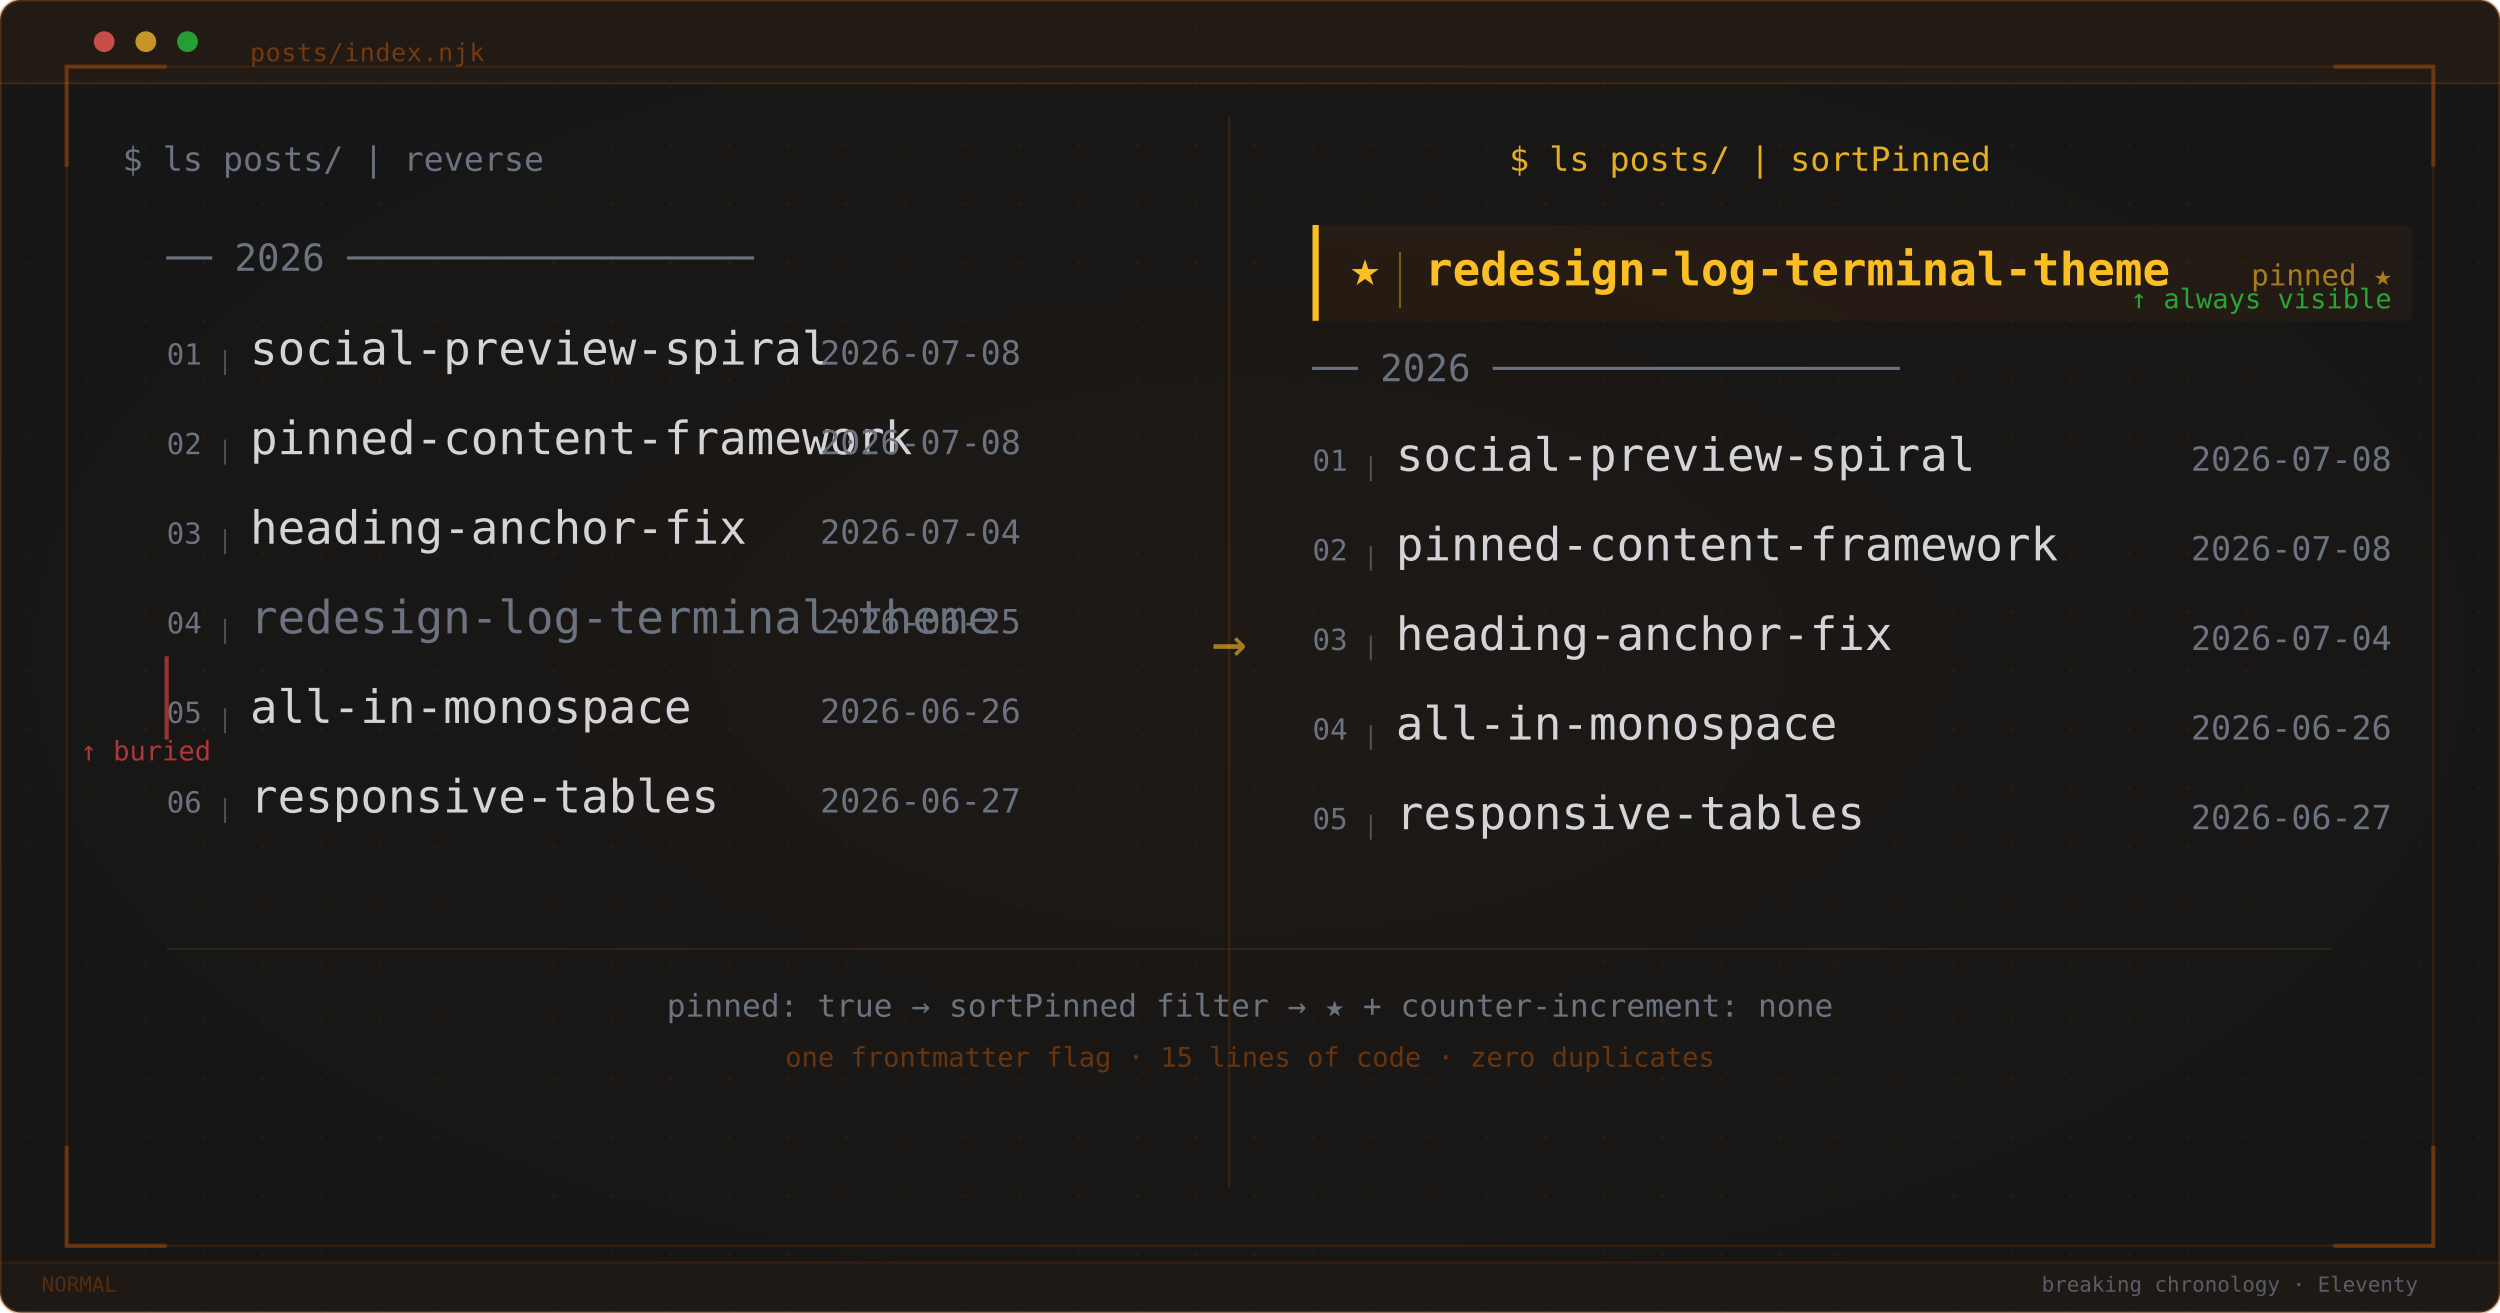
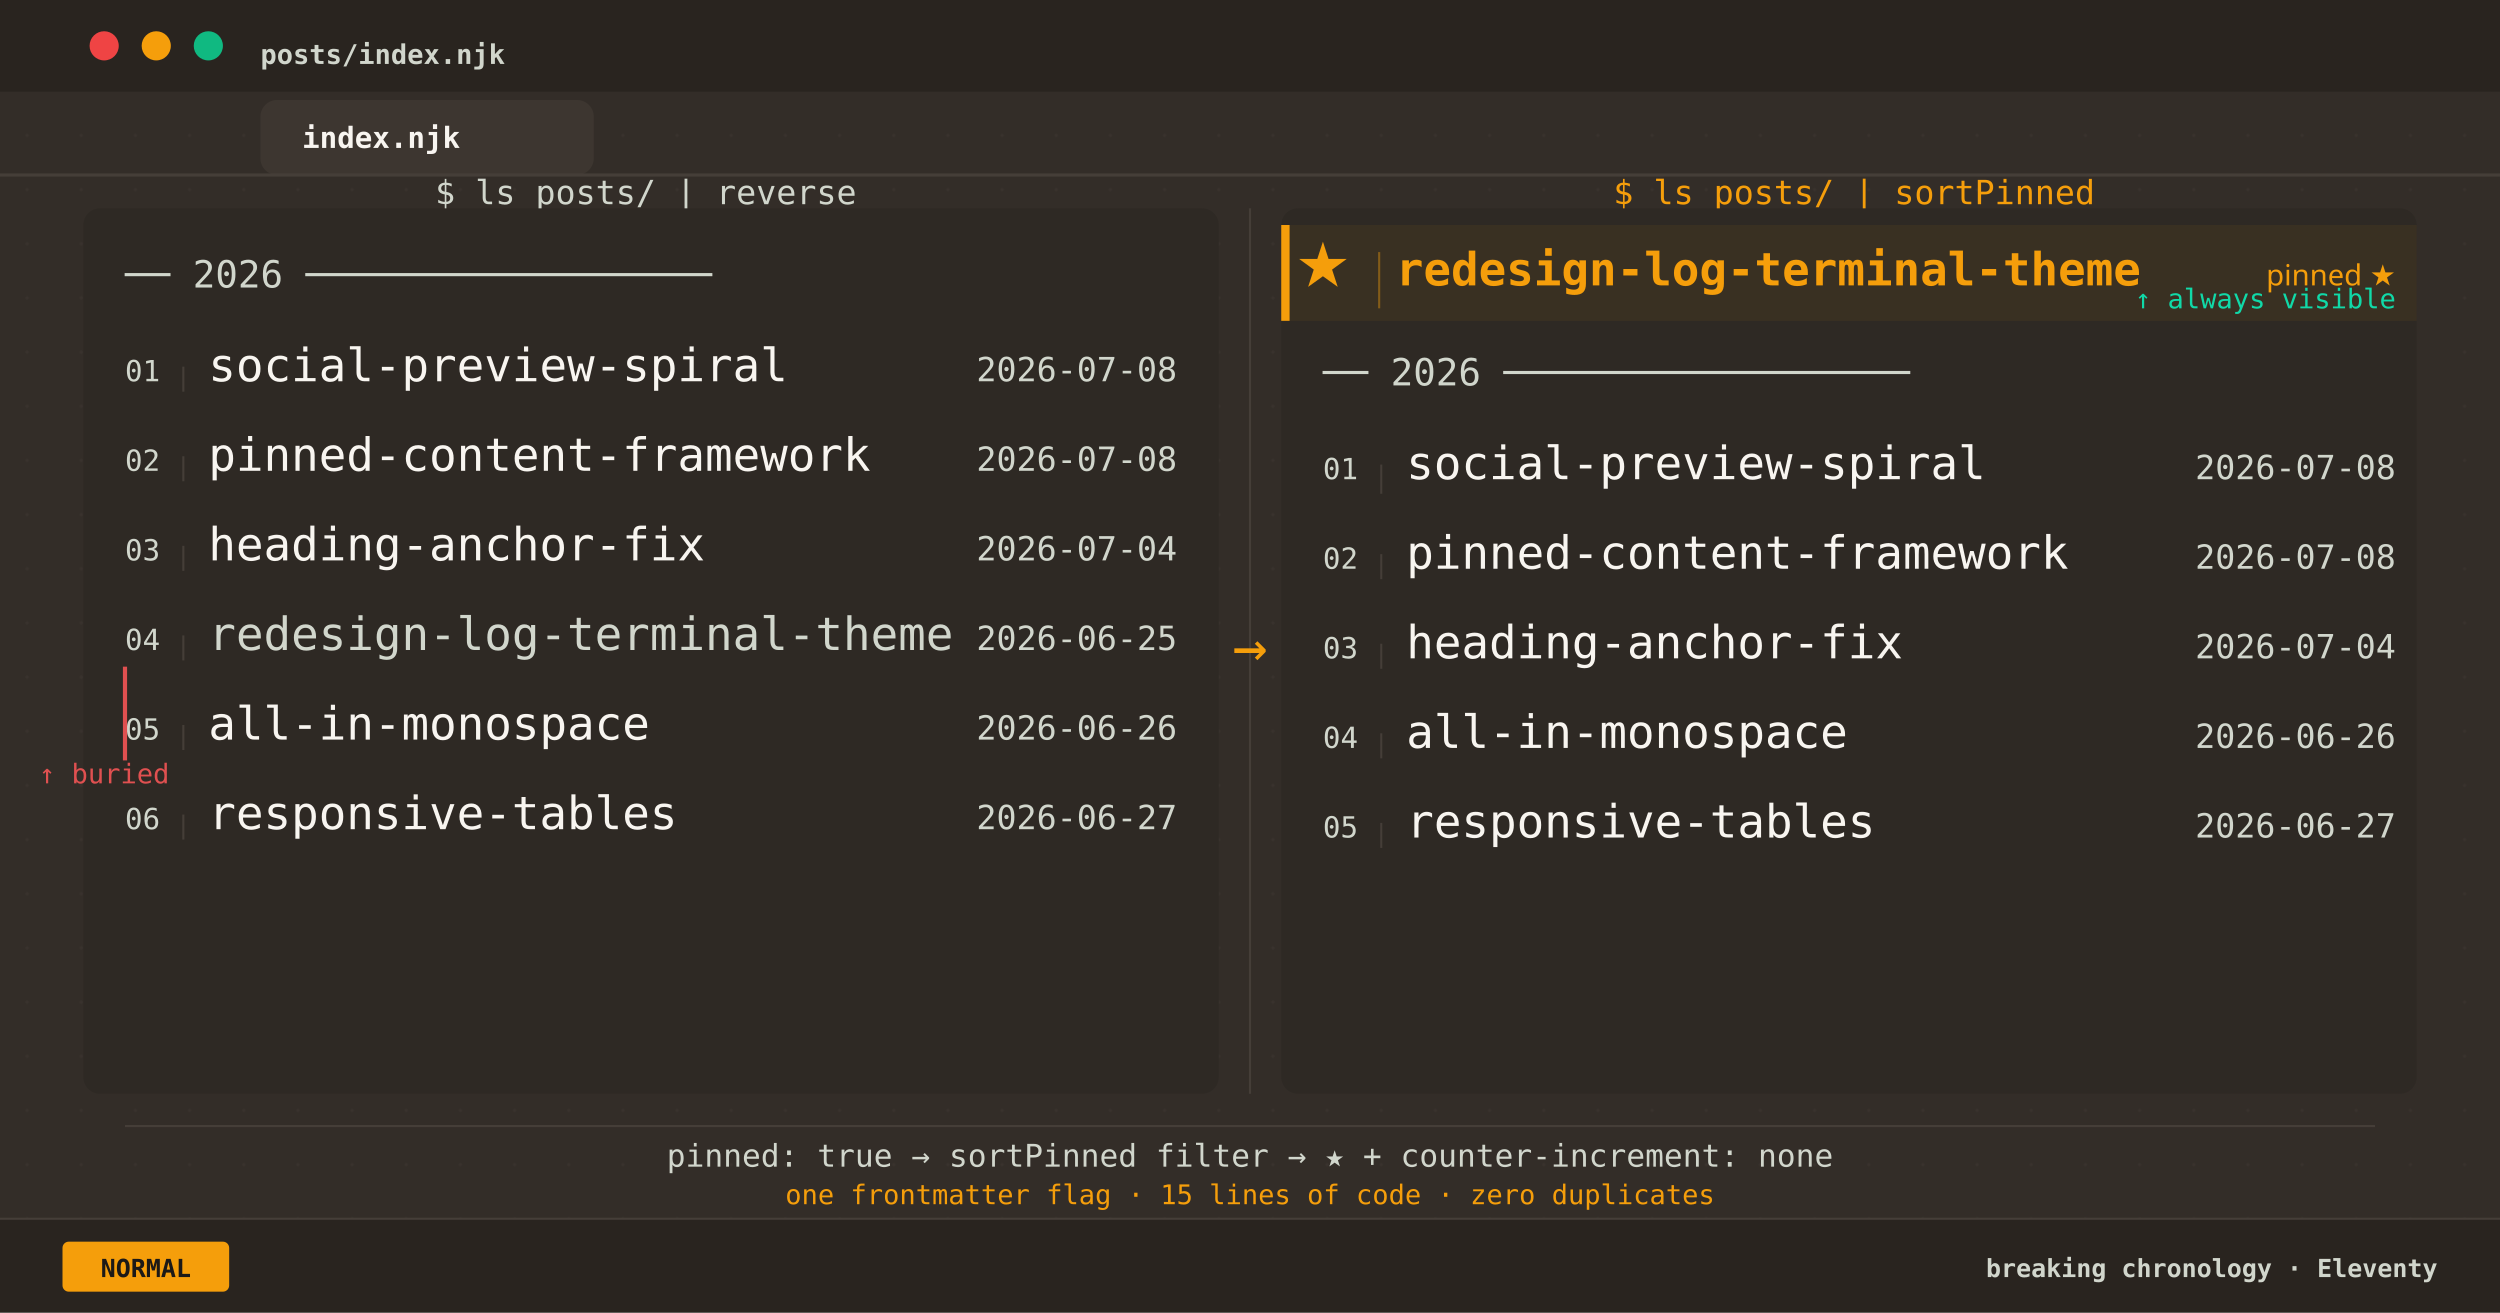
<svg xmlns="http://www.w3.org/2000/svg" viewBox="0 0 1200 630" width="1200" height="630">
  <defs>
-     <pattern id="dots" x="0" y="0" width="28" height="28" patternUnits="userSpaceOnUse">
-       <circle cx="14" cy="14" r="0.8" fill="#B45309" opacity="0.08" />
+     <pattern id="dots" x="0" y="0" width="26" height="26" patternUnits="userSpaceOnUse">
+       <circle cx="13" cy="13" r="0.8" fill="#453E38" opacity="0.3" />
    </pattern>
-     <radialGradient id="amberGlow" cx="50%" cy="50%" r="55%">
-       <stop offset="0%" stop-color="#B45309" stop-opacity="0.05" />
-       <stop offset="100%" stop-color="#B45309" stop-opacity="0" />
-     </radialGradient>
-     <clipPath id="rounded">
-       <rect width="1200" height="630" rx="10" ry="10" />
-     </clipPath>
  </defs>
-   <g clip-path="url(#rounded)">
-     <rect width="1200" height="630" fill="#161616" />
-     <rect width="1200" height="630" fill="url(#dots)" />
-     <rect width="1200" height="630" fill="url(#amberGlow)" />
-     <rect x="32" y="32" width="1136" height="566" fill="none" stroke="#B45309" stroke-width="1" stroke-opacity="0.2" />
-     <path d="M 32 80 L 32 32 L 80 32" fill="none" stroke="#B45309" stroke-width="2" stroke-opacity="0.45" />
-     <path d="M 1120 32 L 1168 32 L 1168 80" fill="none" stroke="#B45309" stroke-width="2" stroke-opacity="0.45" />
-     <path d="M 32 550 L 32 598 L 80 598" fill="none" stroke="#B45309" stroke-width="2" stroke-opacity="0.45" />
-     <path d="M 1168 550 L 1168 598 L 1120 598" fill="none" stroke="#B45309" stroke-width="2" stroke-opacity="0.45" />
-     <rect x="0" y="0" width="1200" height="40" fill="#B45309" fill-opacity="0.07" />
-     <line x1="0" y1="40" x2="1200" y2="40" stroke="#B45309" stroke-width="1" stroke-opacity="0.25" />
-     <circle cx="50" cy="20" r="5" fill="#ff5f57" opacity="0.75" />
-     <circle cx="70" cy="20" r="5" fill="#febc2e" opacity="0.75" />
-     <circle cx="90" cy="20" r="5" fill="#28c840" opacity="0.75" />
-     <text x="120" y="26" font-family="'JetBrains Mono', monospace" font-size="12" fill="#B45309" opacity="0.55" letter-spacing="0.3" dominant-baseline="middle">posts/index.njk</text>
-     <text x="160" y="82" font-family="'JetBrains Mono', monospace" font-size="16" fill="#6b7280" text-anchor="middle">$ ls posts/ | reverse</text>
-     <text x="840" y="82" font-family="'JetBrains Mono', monospace" font-size="16" fill="#FBBF24" opacity="0.9" text-anchor="middle">$ ls posts/ | sortPinned</text>
-     <line x1="590" y1="56" x2="590" y2="570" stroke="#B45309" stroke-width="1" stroke-opacity="0.2" />
-     <text x="590" y="318" font-family="'JetBrains Mono', monospace" font-size="28" fill="#FBBF24" opacity="0.6" text-anchor="middle">→</text>
-     <text x="80" y="130" font-family="'JetBrains Mono', monospace" font-size="18" fill="#6b7280">── 2026 ──────────────────</text>
-     <text x="80" y="175" font-family="'JetBrains Mono', monospace" font-size="14" fill="#6b7280">01</text>
-     <line x1="108" y1="168" x2="108" y2="180" stroke="#505050" stroke-width="1" />
-     <text x="120" y="175" font-family="'JetBrains Mono', monospace" font-size="22" fill="#d4d4d8">social-preview-spiral</text>
-     <text x="490" y="175" font-family="'JetBrains Mono', monospace" font-size="16" fill="#6b7280" text-anchor="end">2026-07-08</text>
-     <text x="80" y="218" font-family="'JetBrains Mono', monospace" font-size="14" fill="#6b7280">02</text>
-     <line x1="108" y1="211" x2="108" y2="223" stroke="#505050" stroke-width="1" />
-     <text x="120" y="218" font-family="'JetBrains Mono', monospace" font-size="22" fill="#d4d4d8">pinned-content-framework</text>
-     <text x="490" y="218" font-family="'JetBrains Mono', monospace" font-size="16" fill="#6b7280" text-anchor="end">2026-07-08</text>
-     <text x="80" y="261" font-family="'JetBrains Mono', monospace" font-size="14" fill="#6b7280">03</text>
-     <line x1="108" y1="254" x2="108" y2="266" stroke="#505050" stroke-width="1" />
-     <text x="120" y="261" font-family="'JetBrains Mono', monospace" font-size="22" fill="#d4d4d8">heading-anchor-fix</text>
-     <text x="490" y="261" font-family="'JetBrains Mono', monospace" font-size="16" fill="#6b7280" text-anchor="end">2026-07-04</text>
-     <text x="80" y="304" font-family="'JetBrains Mono', monospace" font-size="14" fill="#6b7280">04</text>
-     <line x1="108" y1="297" x2="108" y2="309" stroke="#505050" stroke-width="1" />
-     <text x="120" y="304" font-family="'JetBrains Mono', monospace" font-size="22" fill="#6b7280">redesign-log-terminal-theme</text>
-     <text x="490" y="304" font-family="'JetBrains Mono', monospace" font-size="16" fill="#6b7280" text-anchor="end">2026-06-25</text>
-     <text x="80" y="347" font-family="'JetBrains Mono', monospace" font-size="14" fill="#6b7280">05</text>
-     <line x1="108" y1="340" x2="108" y2="352" stroke="#505050" stroke-width="1" />
-     <text x="120" y="347" font-family="'JetBrains Mono', monospace" font-size="22" fill="#d4d4d8">all-in-monospace</text>
-     <text x="490" y="347" font-family="'JetBrains Mono', monospace" font-size="16" fill="#6b7280" text-anchor="end">2026-06-26</text>
-     <text x="80" y="390" font-family="'JetBrains Mono', monospace" font-size="14" fill="#6b7280">06</text>
-     <line x1="108" y1="383" x2="108" y2="395" stroke="#505050" stroke-width="1" />
-     <text x="120" y="390" font-family="'JetBrains Mono', monospace" font-size="22" fill="#d4d4d8">responsive-tables</text>
-     <text x="490" y="390" font-family="'JetBrains Mono', monospace" font-size="16" fill="#6b7280" text-anchor="end">2026-06-27</text>
-     <line x1="80" y1="315" x2="80" y2="355" stroke="#ef4444" stroke-width="2" opacity="0.6" />
-     <text x="70" y="365" font-family="'JetBrains Mono', monospace" font-size="13" fill="#ef4444" opacity="0.7" text-anchor="middle">↑ buried</text>
-     <rect x="630" y="108" width="528" height="46" fill="#B45309" fill-opacity="0.08" rx="3" />
-     <rect x="630" y="108" width="3" height="46" fill="#FBBF24" />
-     <text x="648" y="137" font-family="'JetBrains Mono', monospace" font-size="24" fill="#FBBF24" font-weight="700">★</text>
-     <line x1="672" y1="121" x2="672" y2="148" stroke="#FBBF24" stroke-width="1" opacity="0.4" />
-     <text x="684" y="137" font-family="'JetBrains Mono', monospace" font-size="22" fill="#FBBF24" font-weight="700">redesign-log-terminal-theme</text>
-     <text x="1148" y="137" font-family="'JetBrains Mono', monospace" font-size="14" fill="#FBBF24" opacity="0.6" text-anchor="end">pinned ★</text>
-     <text x="630" y="183" font-family="'JetBrains Mono', monospace" font-size="18" fill="#6b7280">── 2026 ──────────────────</text>
-     <text x="630" y="226" font-family="'JetBrains Mono', monospace" font-size="14" fill="#6b7280">01</text>
-     <line x1="658" y1="219" x2="658" y2="231" stroke="#505050" stroke-width="1" />
-     <text x="670" y="226" font-family="'JetBrains Mono', monospace" font-size="22" fill="#d4d4d8">social-preview-spiral</text>
-     <text x="1148" y="226" font-family="'JetBrains Mono', monospace" font-size="16" fill="#6b7280" text-anchor="end">2026-07-08</text>
-     <text x="630" y="269" font-family="'JetBrains Mono', monospace" font-size="14" fill="#6b7280">02</text>
-     <line x1="658" y1="262" x2="658" y2="274" stroke="#505050" stroke-width="1" />
-     <text x="670" y="269" font-family="'JetBrains Mono', monospace" font-size="22" fill="#d4d4d8">pinned-content-framework</text>
-     <text x="1148" y="269" font-family="'JetBrains Mono', monospace" font-size="16" fill="#6b7280" text-anchor="end">2026-07-08</text>
-     <text x="630" y="312" font-family="'JetBrains Mono', monospace" font-size="14" fill="#6b7280">03</text>
-     <line x1="658" y1="305" x2="658" y2="317" stroke="#505050" stroke-width="1" />
-     <text x="670" y="312" font-family="'JetBrains Mono', monospace" font-size="22" fill="#d4d4d8">heading-anchor-fix</text>
-     <text x="1148" y="312" font-family="'JetBrains Mono', monospace" font-size="16" fill="#6b7280" text-anchor="end">2026-07-04</text>
-     <text x="630" y="355" font-family="'JetBrains Mono', monospace" font-size="14" fill="#6b7280">04</text>
-     <line x1="658" y1="348" x2="658" y2="360" stroke="#505050" stroke-width="1" />
-     <text x="670" y="355" font-family="'JetBrains Mono', monospace" font-size="22" fill="#d4d4d8">all-in-monospace</text>
-     <text x="1148" y="355" font-family="'JetBrains Mono', monospace" font-size="16" fill="#6b7280" text-anchor="end">2026-06-26</text>
-     <text x="630" y="398" font-family="'JetBrains Mono', monospace" font-size="14" fill="#6b7280">05</text>
-     <line x1="658" y1="391" x2="658" y2="403" stroke="#505050" stroke-width="1" />
-     <text x="670" y="398" font-family="'JetBrains Mono', monospace" font-size="22" fill="#d4d4d8">responsive-tables</text>
-     <text x="1148" y="398" font-family="'JetBrains Mono', monospace" font-size="16" fill="#6b7280" text-anchor="end">2026-06-27</text>
-     <text x="1148" y="148" font-family="'JetBrains Mono', monospace" font-size="13" fill="#28c840" opacity="0.8" text-anchor="end">↑ always visible</text>
-     <rect x="80" y="455" width="1040" height="1" fill="#B45309" opacity="0.15" />
-     <text x="600" y="488" font-family="'JetBrains Mono', monospace" font-size="15" fill="#6b7280" text-anchor="middle">pinned: true  →  sortPinned filter  →  ★  +  counter-increment: none</text>
-     <text x="600" y="512" font-family="'JetBrains Mono', monospace" font-size="13" fill="#B45309" opacity="0.5" text-anchor="middle">one frontmatter flag · 15 lines of code · zero duplicates</text>
-     <rect x="0" y="606" width="1200" height="24" fill="#B45309" fill-opacity="0.05" />
-     <line x1="0" y1="606" x2="1200" y2="606" stroke="#B45309" stroke-width="1" stroke-opacity="0.15" />
-     <text x="20" y="620" font-family="'JetBrains Mono', monospace" font-size="10" fill="#B45309" opacity="0.35">NORMAL</text>
-     <text x="980" y="620" font-family="'JetBrains Mono', monospace" font-size="10" fill="#94a3b8" opacity="0.5">breaking chronology · Eleventy</text>
-   </g>
-   <rect width="1200" height="630" rx="10" ry="10" fill="none" stroke="#B45309" stroke-width="1.5" stroke-opacity="0.35" />
+   <rect width="1200" height="630" fill="#332D28" />
+   <rect width="1200" height="630" fill="url(#dots)" />
+   <rect x="0" y="0" width="1200" height="44" fill="#29241F" />
+   <circle cx="50" cy="22" r="7" fill="#EF4444" />
+   <circle cx="75" cy="22" r="7" fill="#F59E0B" />
+   <circle cx="100" cy="22" r="7" fill="#10B981" />
+   <text x="125" y="27" font-family="'JetBrains Mono', monospace" font-size="13" fill="#D1D6CC" font-weight="600" dominant-baseline="middle">posts/index.njk</text>
+   <rect x="125" y="48" width="160" height="36" rx="8" fill="#3D3630" />
+   <text x="145" y="71" font-family="'JetBrains Mono', monospace" font-size="14" fill="#F8F5F0" font-weight="600">index.njk</text>
+   <line x1="0" y1="84" x2="1200" y2="84" stroke="#453E38" stroke-width="1.5" />
+   <text x="310" y="98" font-family="'JetBrains Mono', monospace" font-size="16" fill="#D1D6CC" text-anchor="middle">$ ls posts/ | reverse</text>
+   <text x="890" y="98" font-family="'JetBrains Mono', monospace" font-size="16" fill="#F59E0B" text-anchor="middle">$ ls posts/ | sortPinned</text>
+   <rect x="40" y="100" width="545" height="425" fill="#2E2924" rx="8" />
+   <rect x="615" y="100" width="545" height="425" fill="#2E2924" rx="8" />
+   <line x1="600" y1="100" x2="600" y2="525" stroke="#453E38" stroke-width="1" />
+   <text x="600" y="320" font-family="'JetBrains Mono', monospace" font-size="28" fill="#F59E0B" text-anchor="middle">→</text>
+   <text x="60" y="138" font-family="'JetBrains Mono', monospace" font-size="18" fill="#D1D6CC">── 2026 ──────────────────</text>
+   <text x="60" y="183" font-family="'JetBrains Mono', monospace" font-size="14" fill="#D1D6CC">01</text>
+   <line x1="88" y1="176" x2="88" y2="188" stroke="#453E38" stroke-width="1" />
+   <text x="100" y="183" font-family="'JetBrains Mono', monospace" font-size="22" fill="#F8F5F0">social-preview-spiral</text>
+   <text x="565" y="183" font-family="'JetBrains Mono', monospace" font-size="16" fill="#D1D6CC" text-anchor="end">2026-07-08</text>
+   <text x="60" y="226" font-family="'JetBrains Mono', monospace" font-size="14" fill="#D1D6CC">02</text>
+   <line x1="88" y1="219" x2="88" y2="231" stroke="#453E38" stroke-width="1" />
+   <text x="100" y="226" font-family="'JetBrains Mono', monospace" font-size="22" fill="#F8F5F0">pinned-content-framework</text>
+   <text x="565" y="226" font-family="'JetBrains Mono', monospace" font-size="16" fill="#D1D6CC" text-anchor="end">2026-07-08</text>
+   <text x="60" y="269" font-family="'JetBrains Mono', monospace" font-size="14" fill="#D1D6CC">03</text>
+   <line x1="88" y1="262" x2="88" y2="274" stroke="#453E38" stroke-width="1" />
+   <text x="100" y="269" font-family="'JetBrains Mono', monospace" font-size="22" fill="#F8F5F0">heading-anchor-fix</text>
+   <text x="565" y="269" font-family="'JetBrains Mono', monospace" font-size="16" fill="#D1D6CC" text-anchor="end">2026-07-04</text>
+   <text x="60" y="312" font-family="'JetBrains Mono', monospace" font-size="14" fill="#D1D6CC">04</text>
+   <line x1="88" y1="305" x2="88" y2="317" stroke="#453E38" stroke-width="1" />
+   <text x="100" y="312" font-family="'JetBrains Mono', monospace" font-size="22" fill="#D1D6CC">redesign-log-terminal-theme</text>
+   <text x="565" y="312" font-family="'JetBrains Mono', monospace" font-size="16" fill="#D1D6CC" text-anchor="end">2026-06-25</text>
+   <text x="60" y="355" font-family="'JetBrains Mono', monospace" font-size="14" fill="#D1D6CC">05</text>
+   <line x1="88" y1="348" x2="88" y2="360" stroke="#453E38" stroke-width="1" />
+   <text x="100" y="355" font-family="'JetBrains Mono', monospace" font-size="22" fill="#F8F5F0">all-in-monospace</text>
+   <text x="565" y="355" font-family="'JetBrains Mono', monospace" font-size="16" fill="#D1D6CC" text-anchor="end">2026-06-26</text>
+   <text x="60" y="398" font-family="'JetBrains Mono', monospace" font-size="14" fill="#D1D6CC">06</text>
+   <line x1="88" y1="391" x2="88" y2="403" stroke="#453E38" stroke-width="1" />
+   <text x="100" y="398" font-family="'JetBrains Mono', monospace" font-size="22" fill="#F8F5F0">responsive-tables</text>
+   <text x="565" y="398" font-family="'JetBrains Mono', monospace" font-size="16" fill="#D1D6CC" text-anchor="end">2026-06-27</text>
+   <line x1="60" y1="320" x2="60" y2="365" stroke="#E05050" stroke-width="2" />
+   <text x="50" y="376" font-family="'JetBrains Mono', monospace" font-size="13" fill="#E05050" text-anchor="middle">↑ buried</text>
+   <rect x="615" y="108" width="545" height="46" fill="#F59E0B" fill-opacity="0.06" />
+   <rect x="615" y="108" width="4" height="46" fill="#F59E0B" />
+   <path d="M 0 -12 L 2.7 -3.7 L 11.4 -3.7 L 4.4 1.4 L 7.1 9.7 L 0 4.6 L -7.1 9.7 L -4.4 1.4 L -11.4 -3.7 L -2.7 -3.7 Z" fill="#F59E0B" transform="translate(635, 128)" />
+   <line x1="662" y1="121" x2="662" y2="148" stroke="#F59E0B" stroke-width="1" opacity="0.4" />
+   <text x="670" y="137" font-family="'JetBrains Mono', monospace" font-size="22" fill="#F59E0B" font-weight="700">redesign-log-terminal-theme</text>
+   <text x="1150" y="137" font-family="'JetBrains Mono', 'Apple Color Emoji', 'Noto Color Emoji', sans-serif" font-size="14" fill="#F59E0B" text-anchor="end">pinned ★</text>
+   <text x="635" y="185" font-family="'JetBrains Mono', monospace" font-size="18" fill="#D1D6CC">── 2026 ──────────────────</text>
+   <text x="635" y="230" font-family="'JetBrains Mono', monospace" font-size="14" fill="#D1D6CC">01</text>
+   <line x1="663" y1="223" x2="663" y2="237" stroke="#453E38" stroke-width="1" />
+   <text x="675" y="230" font-family="'JetBrains Mono', monospace" font-size="22" fill="#F8F5F0">social-preview-spiral</text>
+   <text x="1150" y="230" font-family="'JetBrains Mono', monospace" font-size="16" fill="#D1D6CC" text-anchor="end">2026-07-08</text>
+   <text x="635" y="273" font-family="'JetBrains Mono', monospace" font-size="14" fill="#D1D6CC">02</text>
+   <line x1="663" y1="266" x2="663" y2="278" stroke="#453E38" stroke-width="1" />
+   <text x="675" y="273" font-family="'JetBrains Mono', monospace" font-size="22" fill="#F8F5F0">pinned-content-framework</text>
+   <text x="1150" y="273" font-family="'JetBrains Mono', monospace" font-size="16" fill="#D1D6CC" text-anchor="end">2026-07-08</text>
+   <text x="635" y="316" font-family="'JetBrains Mono', monospace" font-size="14" fill="#D1D6CC">03</text>
+   <line x1="663" y1="309" x2="663" y2="321" stroke="#453E38" stroke-width="1" />
+   <text x="675" y="316" font-family="'JetBrains Mono', monospace" font-size="22" fill="#F8F5F0">heading-anchor-fix</text>
+   <text x="1150" y="316" font-family="'JetBrains Mono', monospace" font-size="16" fill="#D1D6CC" text-anchor="end">2026-07-04</text>
+   <text x="635" y="359" font-family="'JetBrains Mono', monospace" font-size="14" fill="#D1D6CC">04</text>
+   <line x1="663" y1="352" x2="663" y2="364" stroke="#453E38" stroke-width="1" />
+   <text x="675" y="359" font-family="'JetBrains Mono', monospace" font-size="22" fill="#F8F5F0">all-in-monospace</text>
+   <text x="1150" y="359" font-family="'JetBrains Mono', monospace" font-size="16" fill="#D1D6CC" text-anchor="end">2026-06-26</text>
+   <text x="635" y="402" font-family="'JetBrains Mono', monospace" font-size="14" fill="#D1D6CC">05</text>
+   <line x1="663" y1="395" x2="663" y2="407" stroke="#453E38" stroke-width="1" />
+   <text x="675" y="402" font-family="'JetBrains Mono', monospace" font-size="22" fill="#F8F5F0">responsive-tables</text>
+   <text x="1150" y="402" font-family="'JetBrains Mono', monospace" font-size="16" fill="#D1D6CC" text-anchor="end">2026-06-27</text>
+   <text x="1150" y="148" font-family="'JetBrains Mono', monospace" font-size="13" fill="#10D9A8" text-anchor="end">↑ always visible</text>
+   <rect x="60" y="540" width="1080" height="1" fill="#453E38" />
+   <text x="600" y="560" font-family="'JetBrains Mono', monospace" font-size="15" fill="#D1D6CC" text-anchor="middle">pinned: true  →  sortPinned filter  →  ★  +  counter-increment: none</text>
+   <text x="600" y="578" font-family="'JetBrains Mono', monospace" font-size="13" fill="#F59E0B" text-anchor="middle">one frontmatter flag · 15 lines of code · zero duplicates</text>
+   <rect x="0" y="585" width="1200" height="45" fill="#29241F" />
+   <line x1="0" y1="585" x2="1200" y2="585" stroke="#453E38" stroke-width="1" />
+   <rect x="30" y="596" width="80" height="24" rx="3" fill="#F59E0B" />
+   <text x="70" y="613" font-family="'JetBrains Mono', monospace" font-size="12" fill="#1C1917" font-weight="800" text-anchor="middle">NORMAL</text>
+   <text x="1170" y="613" font-family="'JetBrains Mono', monospace" font-size="12" fill="#D1D6CC" font-weight="600" text-anchor="end">breaking chronology · Eleventy</text>
</svg>
